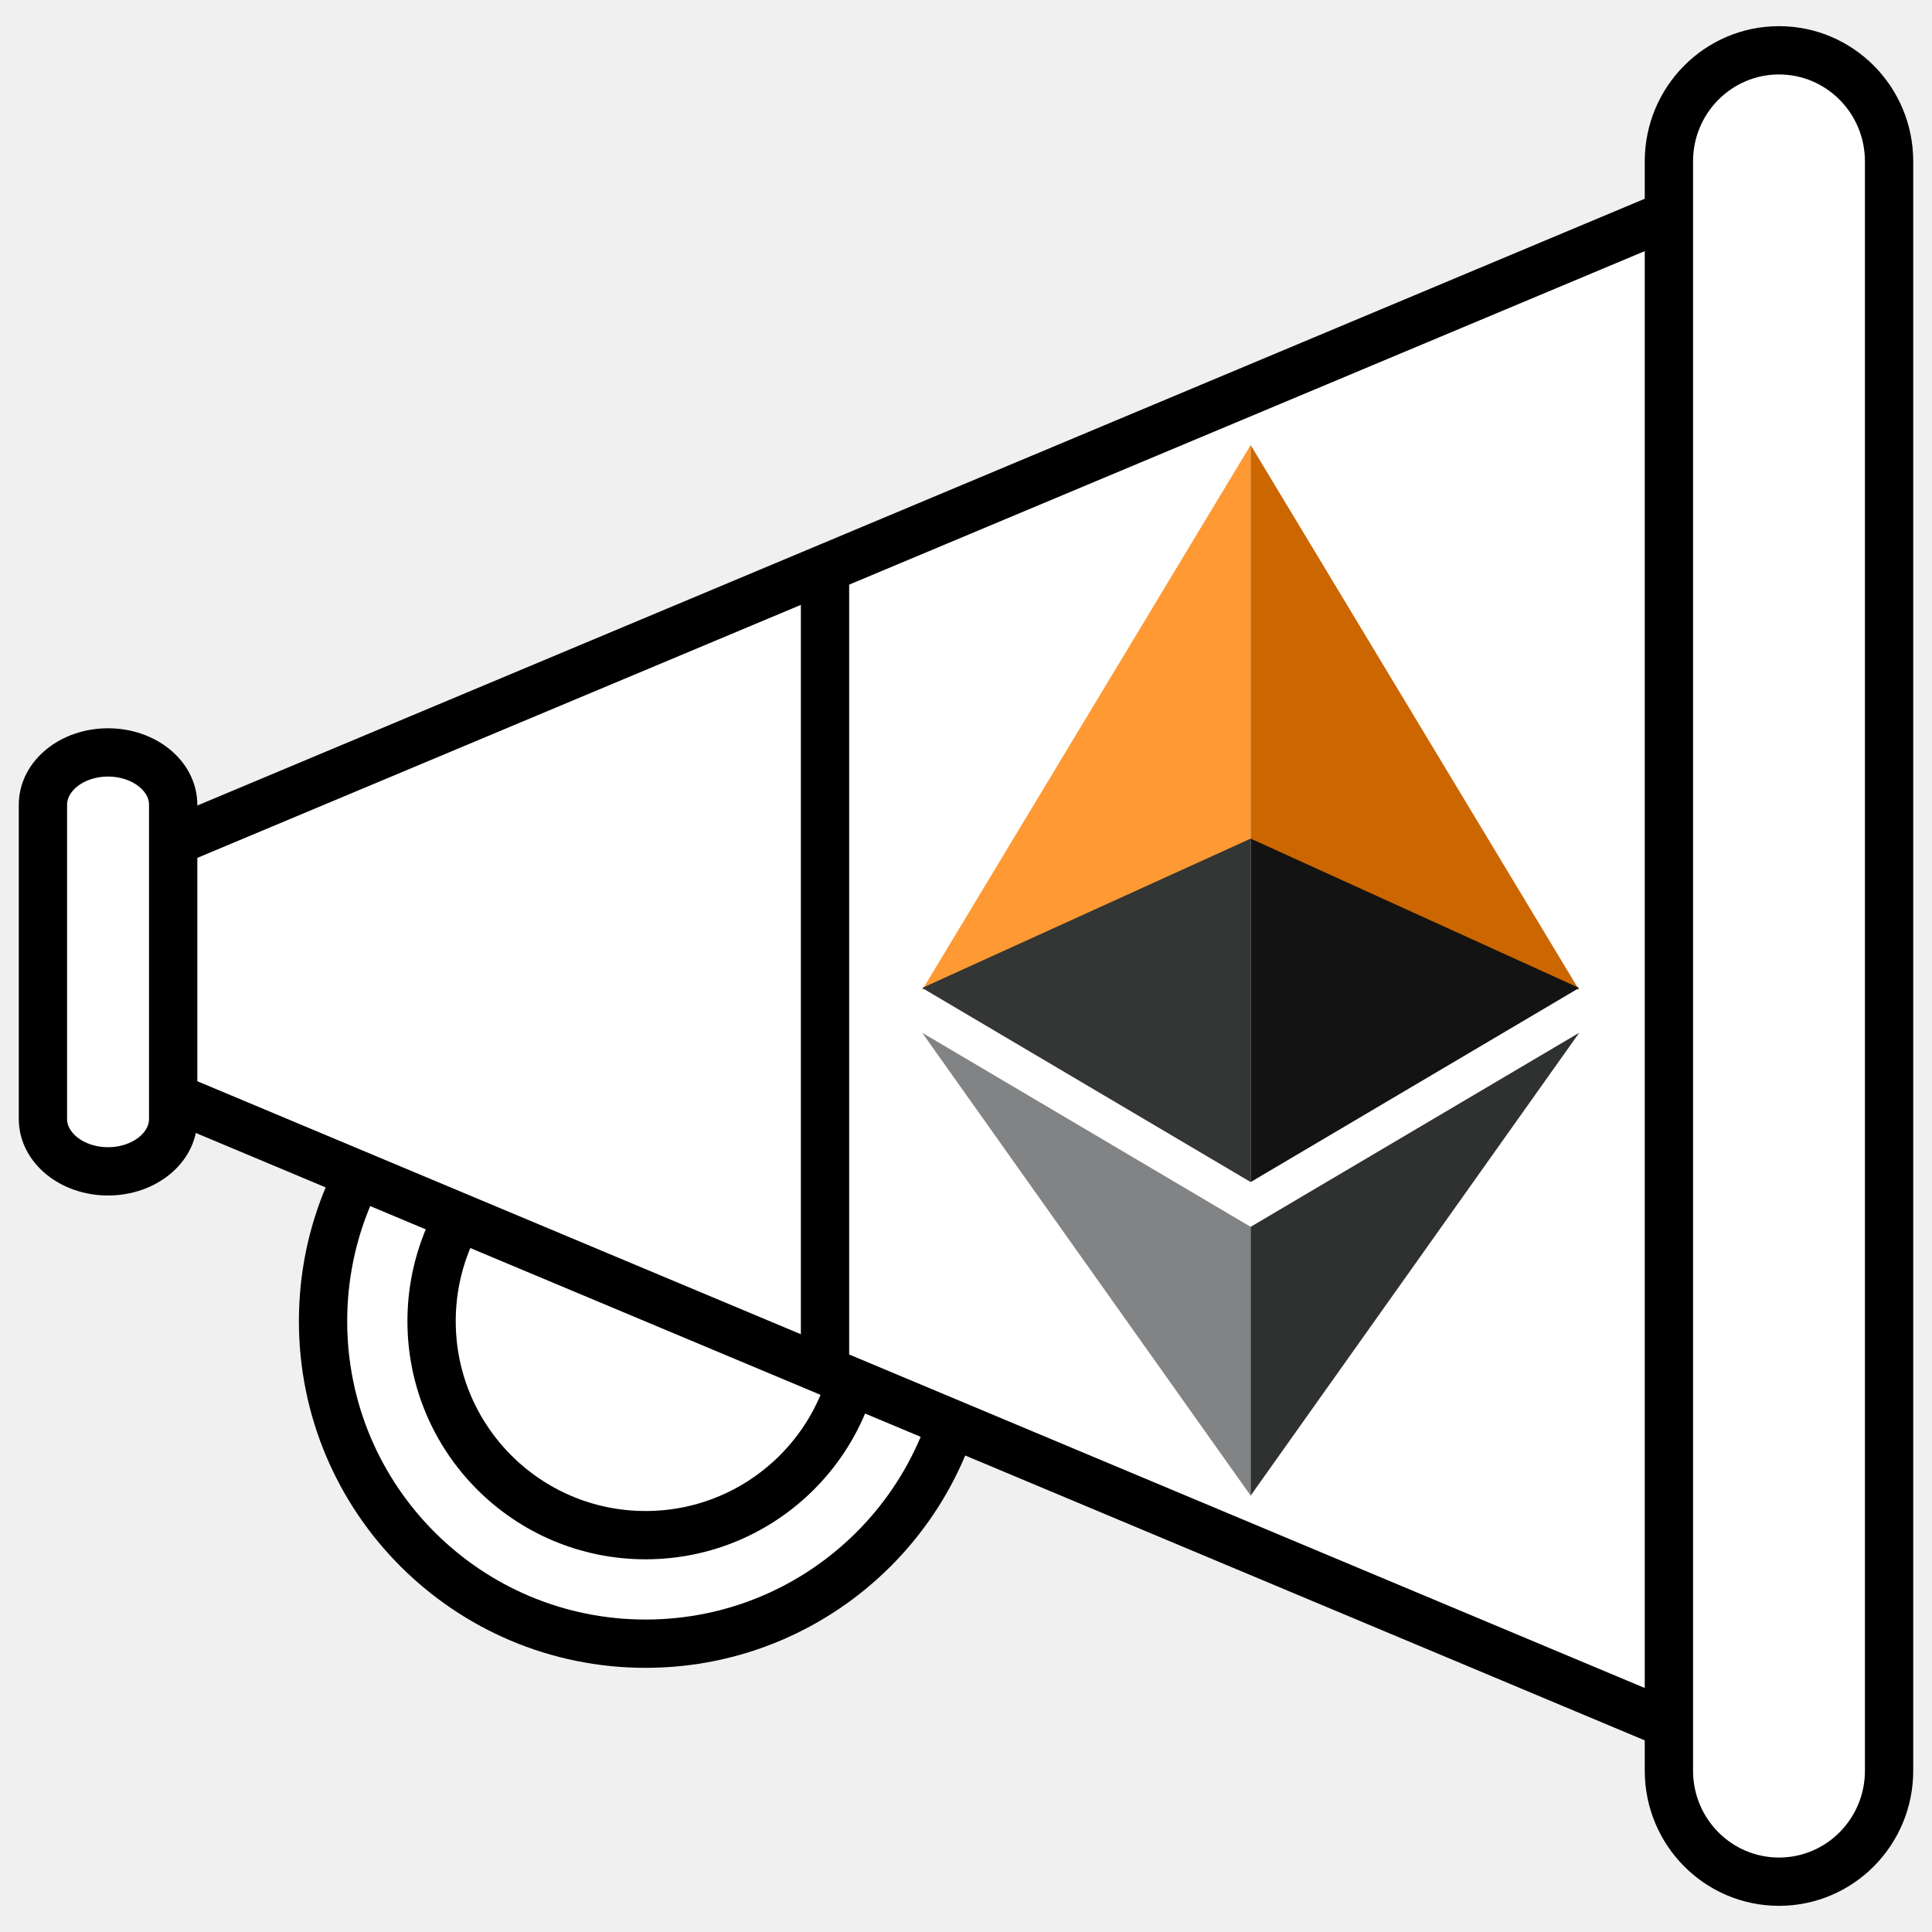
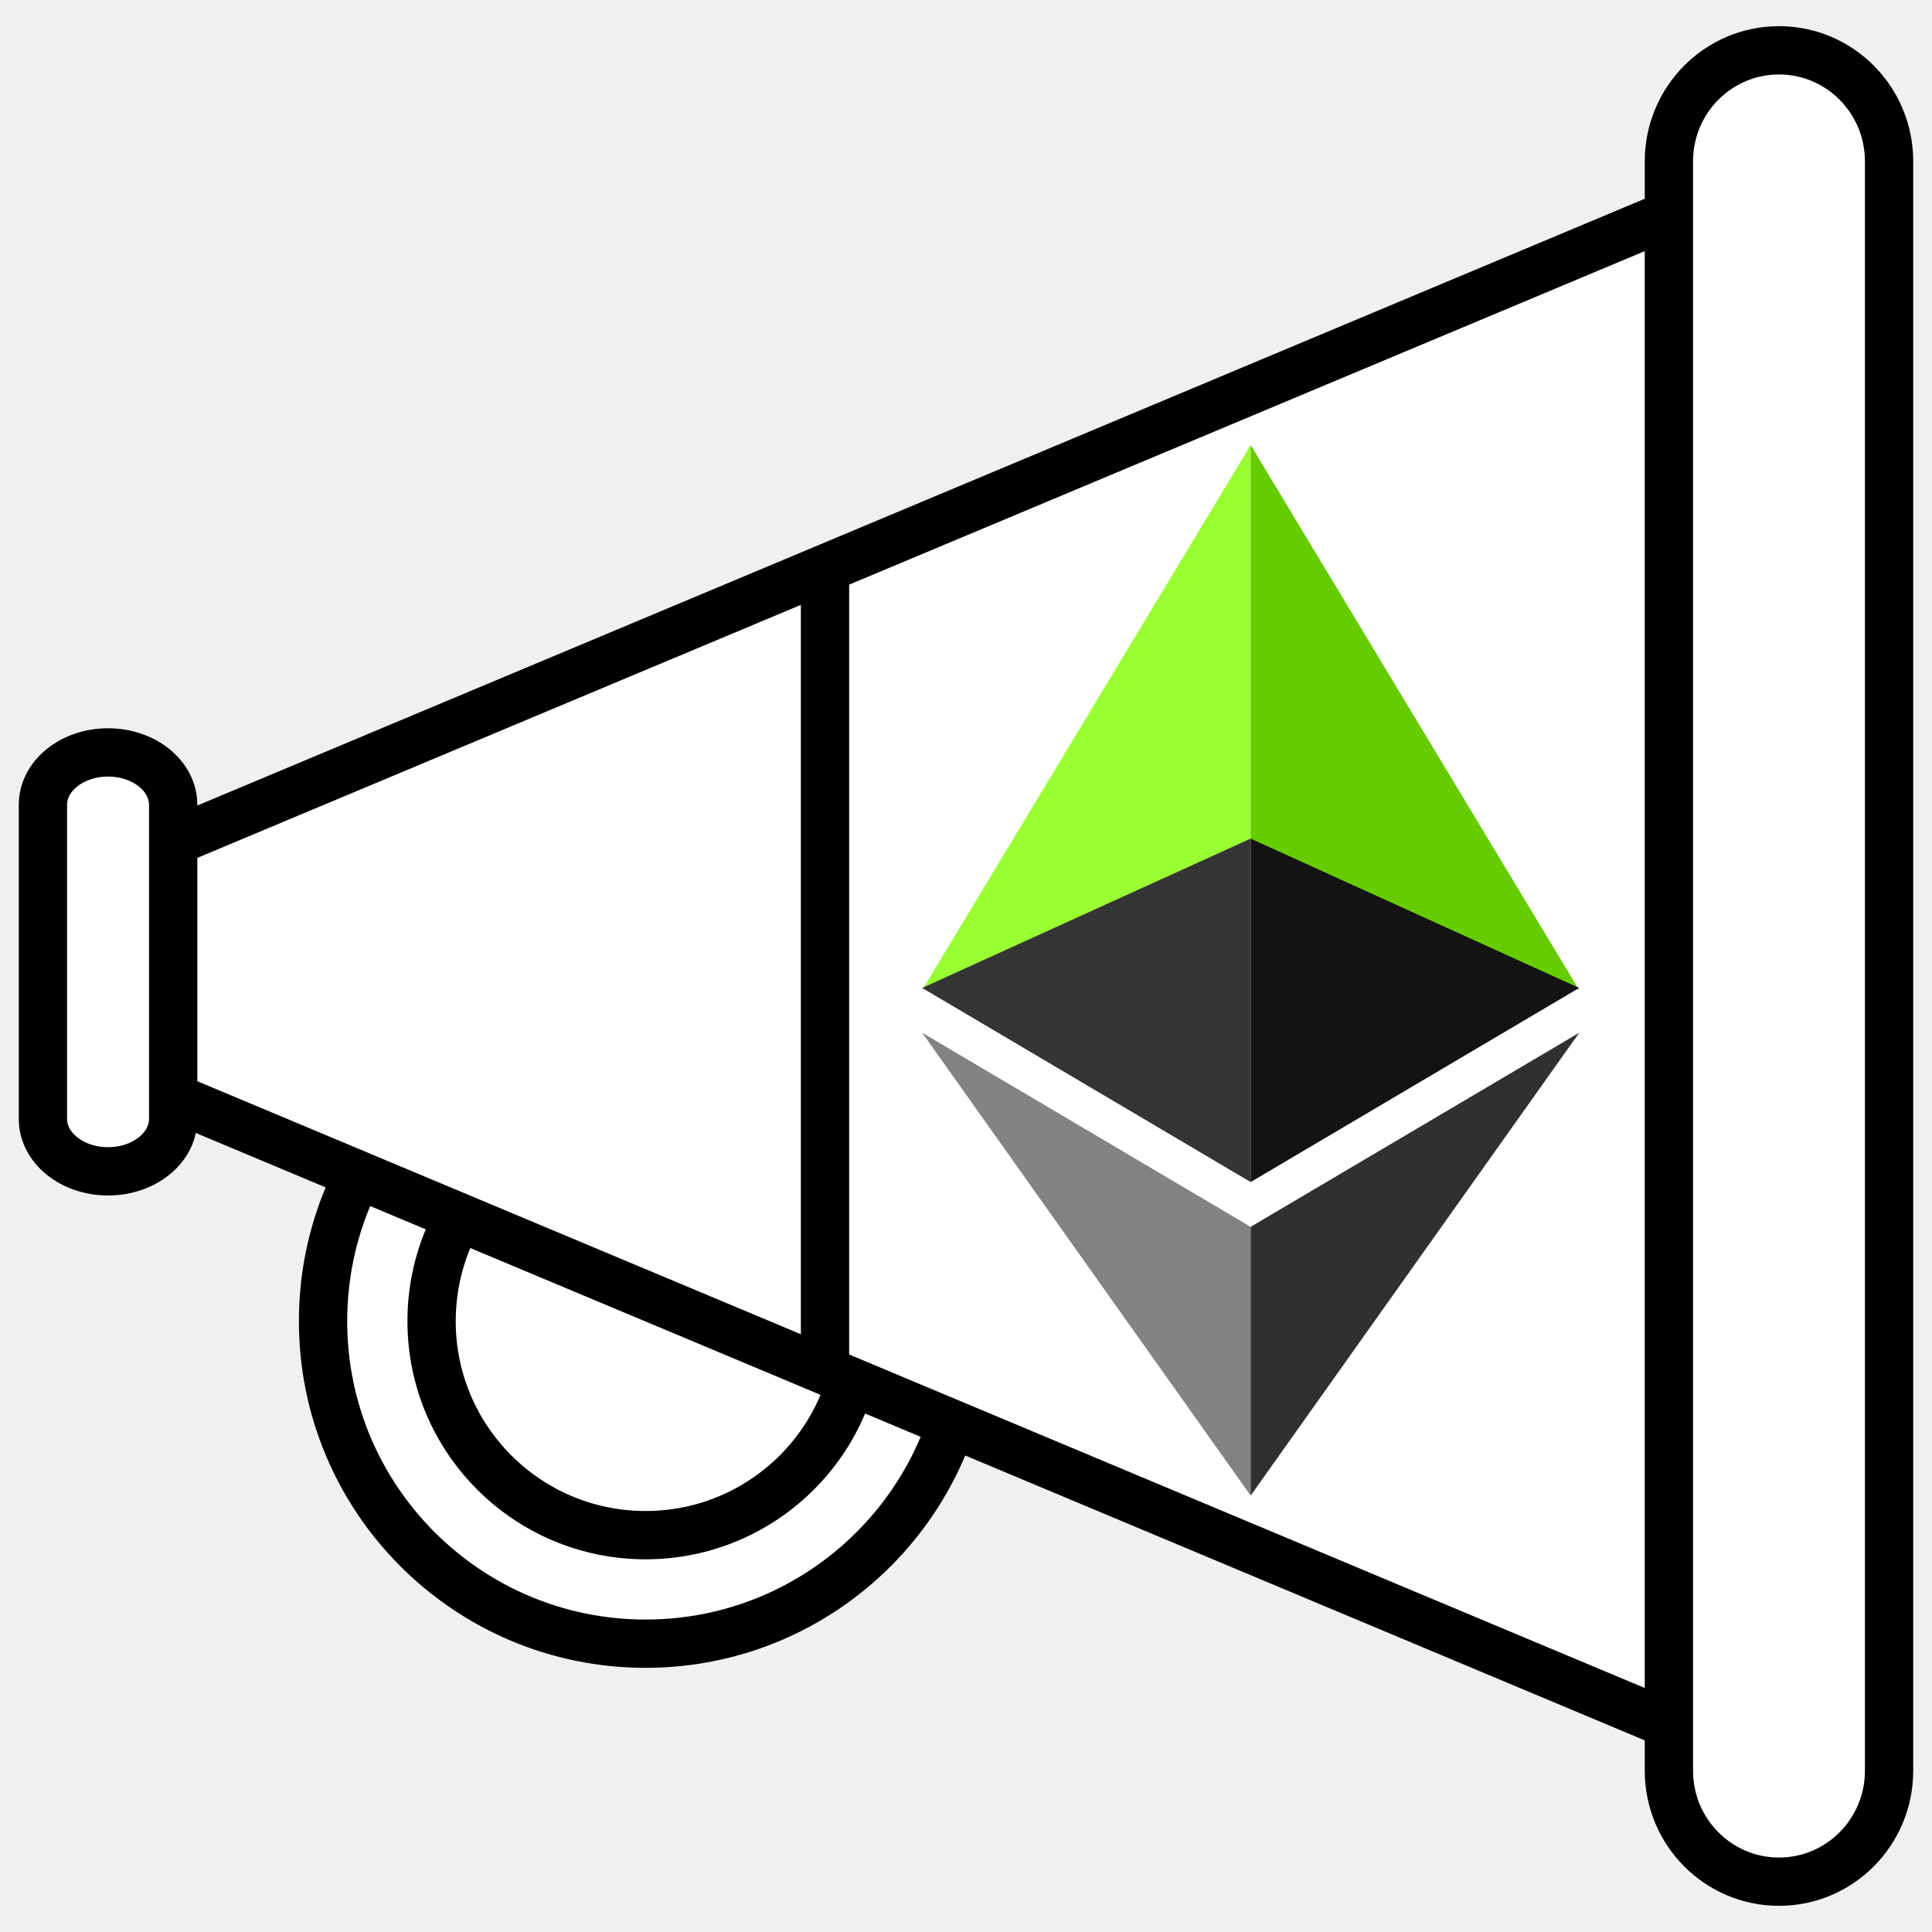
<svg xmlns="http://www.w3.org/2000/svg" version="1.1" id="Layer_4" x="0px" y="0px" width="400px" height="400px" viewBox="0 0 400 400" style="enable-background:new 0 0 400 400;" xml:space="preserve">
-   <g>
-     <circle style="fill:#FFFFFF;stroke:#000000;stroke-width:10;stroke-miterlimit:10;" cx="133.656" cy="273.536" r="66.772" />
-     <circle style="fill:#FFFFFF;stroke:#000000;stroke-width:10;stroke-miterlimit:10;" cx="133.656" cy="273.536" r="44.301" />
-     <polyline style="fill:#FFFFFF;stroke:#000000;stroke-width:10;stroke-miterlimit:10;" points="37.563,173.574 350.023,42.591    350.023,358.884 37.563,227.899  " />
-     <path style="fill:#FFFFFF;stroke:#000000;stroke-width:10;stroke-miterlimit:10;" d="M35.853,231.671   c0,5.987-6.036,10.842-13.483,10.842l0,0c-7.447,0-13.482-4.854-13.482-10.842V166.62c0-5.988,6.035-10.839,13.482-10.839l0,0   c7.447,0,13.483,4.851,13.483,10.839V231.671z" />
-     <g>
-       <polygon style="fill:#FF9933;" points="190.924,204.973 258.934,92.136 258.934,174.061   " />
-       <polygon style="fill:#CC6600;" points="258.934,92.136 258.934,174.061 326.947,204.973   " />
-       <polyline style="fill:#343535;" points="258.934,173.627 258.934,244.731 190.924,204.542   " />
-       <polyline style="fill:#131313;" points="258.934,173.627 258.934,244.731 326.947,204.542   " />
-       <polyline style="fill:#828384;" points="190.924,213.816 258.934,254.003 258.934,309.65   " />
-       <polyline style="fill:#2F3030;" points="258.934,254.003 258.934,309.65 326.966,213.816   " />
-     </g>
-     <path style="fill:#FFFFFF;stroke:#000000;stroke-width:10;stroke-miterlimit:10;" d="M391.113,366.603   c0,12.694-10.202,22.98-22.79,22.98l0,0c-12.593,0-22.795-10.286-22.795-22.98V33.397c0-12.69,10.202-22.98,22.795-22.98l0,0   c12.588,0,22.79,10.29,22.79,22.98V366.603z" />
-     <line style="fill:none;stroke:#000000;stroke-width:10;stroke-miterlimit:10;" x1="170.81" y1="118.879" x2="170.81" y2="281.333" />
-   </g>
+   <circle style="fill:#FFFFFF;stroke:#000000;stroke-width:10;stroke-miterlimit:10;" cx="133.656" cy="273.536" r="66.772" />
+   <circle style="fill:#FFFFFF;stroke:#000000;stroke-width:10;stroke-miterlimit:10;" cx="133.656" cy="273.536" r="44.301" />
+   <polyline style="fill:#FFFFFF;stroke:#000000;stroke-width:10;stroke-miterlimit:10;" points="37.563,173.574 350.023,42.591   350.023,358.884 37.563,227.899 " />
+   <path style="fill:#FFFFFF;stroke:#000000;stroke-width:10;stroke-miterlimit:10;" d="M35.853,231.671  c0,5.987-6.036,10.842-13.483,10.842l0,0c-7.447,0-13.482-4.854-13.482-10.842V166.62c0-5.988,6.035-10.839,13.482-10.839l0,0  c7.447,0,13.483,4.851,13.483,10.839V231.671z" />
+   <polygon style="fill:#99FF33;" points="190.924,204.973 258.934,92.136 258.934,174.061 " />
+   <polygon style="fill:#66CC00;" points="258.934,92.136 258.934,174.061 326.947,204.973 " />
+   <polyline style="fill:#343535;" points="258.934,173.627 258.934,244.731 190.924,204.542 " />
+   <polyline style="fill:#131313;" points="258.934,173.627 258.934,244.731 326.947,204.542 " />
+   <polyline style="fill:#828384;" points="190.924,213.816 258.934,254.003 258.934,309.65 " />
+   <polyline style="fill:#2F3030;" points="258.934,254.003 258.934,309.65 326.966,213.816 " />
+   <path style="fill:#FFFFFF;stroke:#000000;stroke-width:10;stroke-miterlimit:10;" d="M391.113,366.603  c0,12.694-10.202,22.98-22.79,22.98l0,0c-12.593,0-22.795-10.286-22.795-22.98V33.397c0-12.69,10.202-22.98,22.795-22.98l0,0  c12.588,0,22.79,10.29,22.79,22.98V366.603z" />
+   <line style="fill:none;stroke:#000000;stroke-width:10;stroke-miterlimit:10;" x1="170.81" y1="118.879" x2="170.81" y2="281.333" />
</svg>
